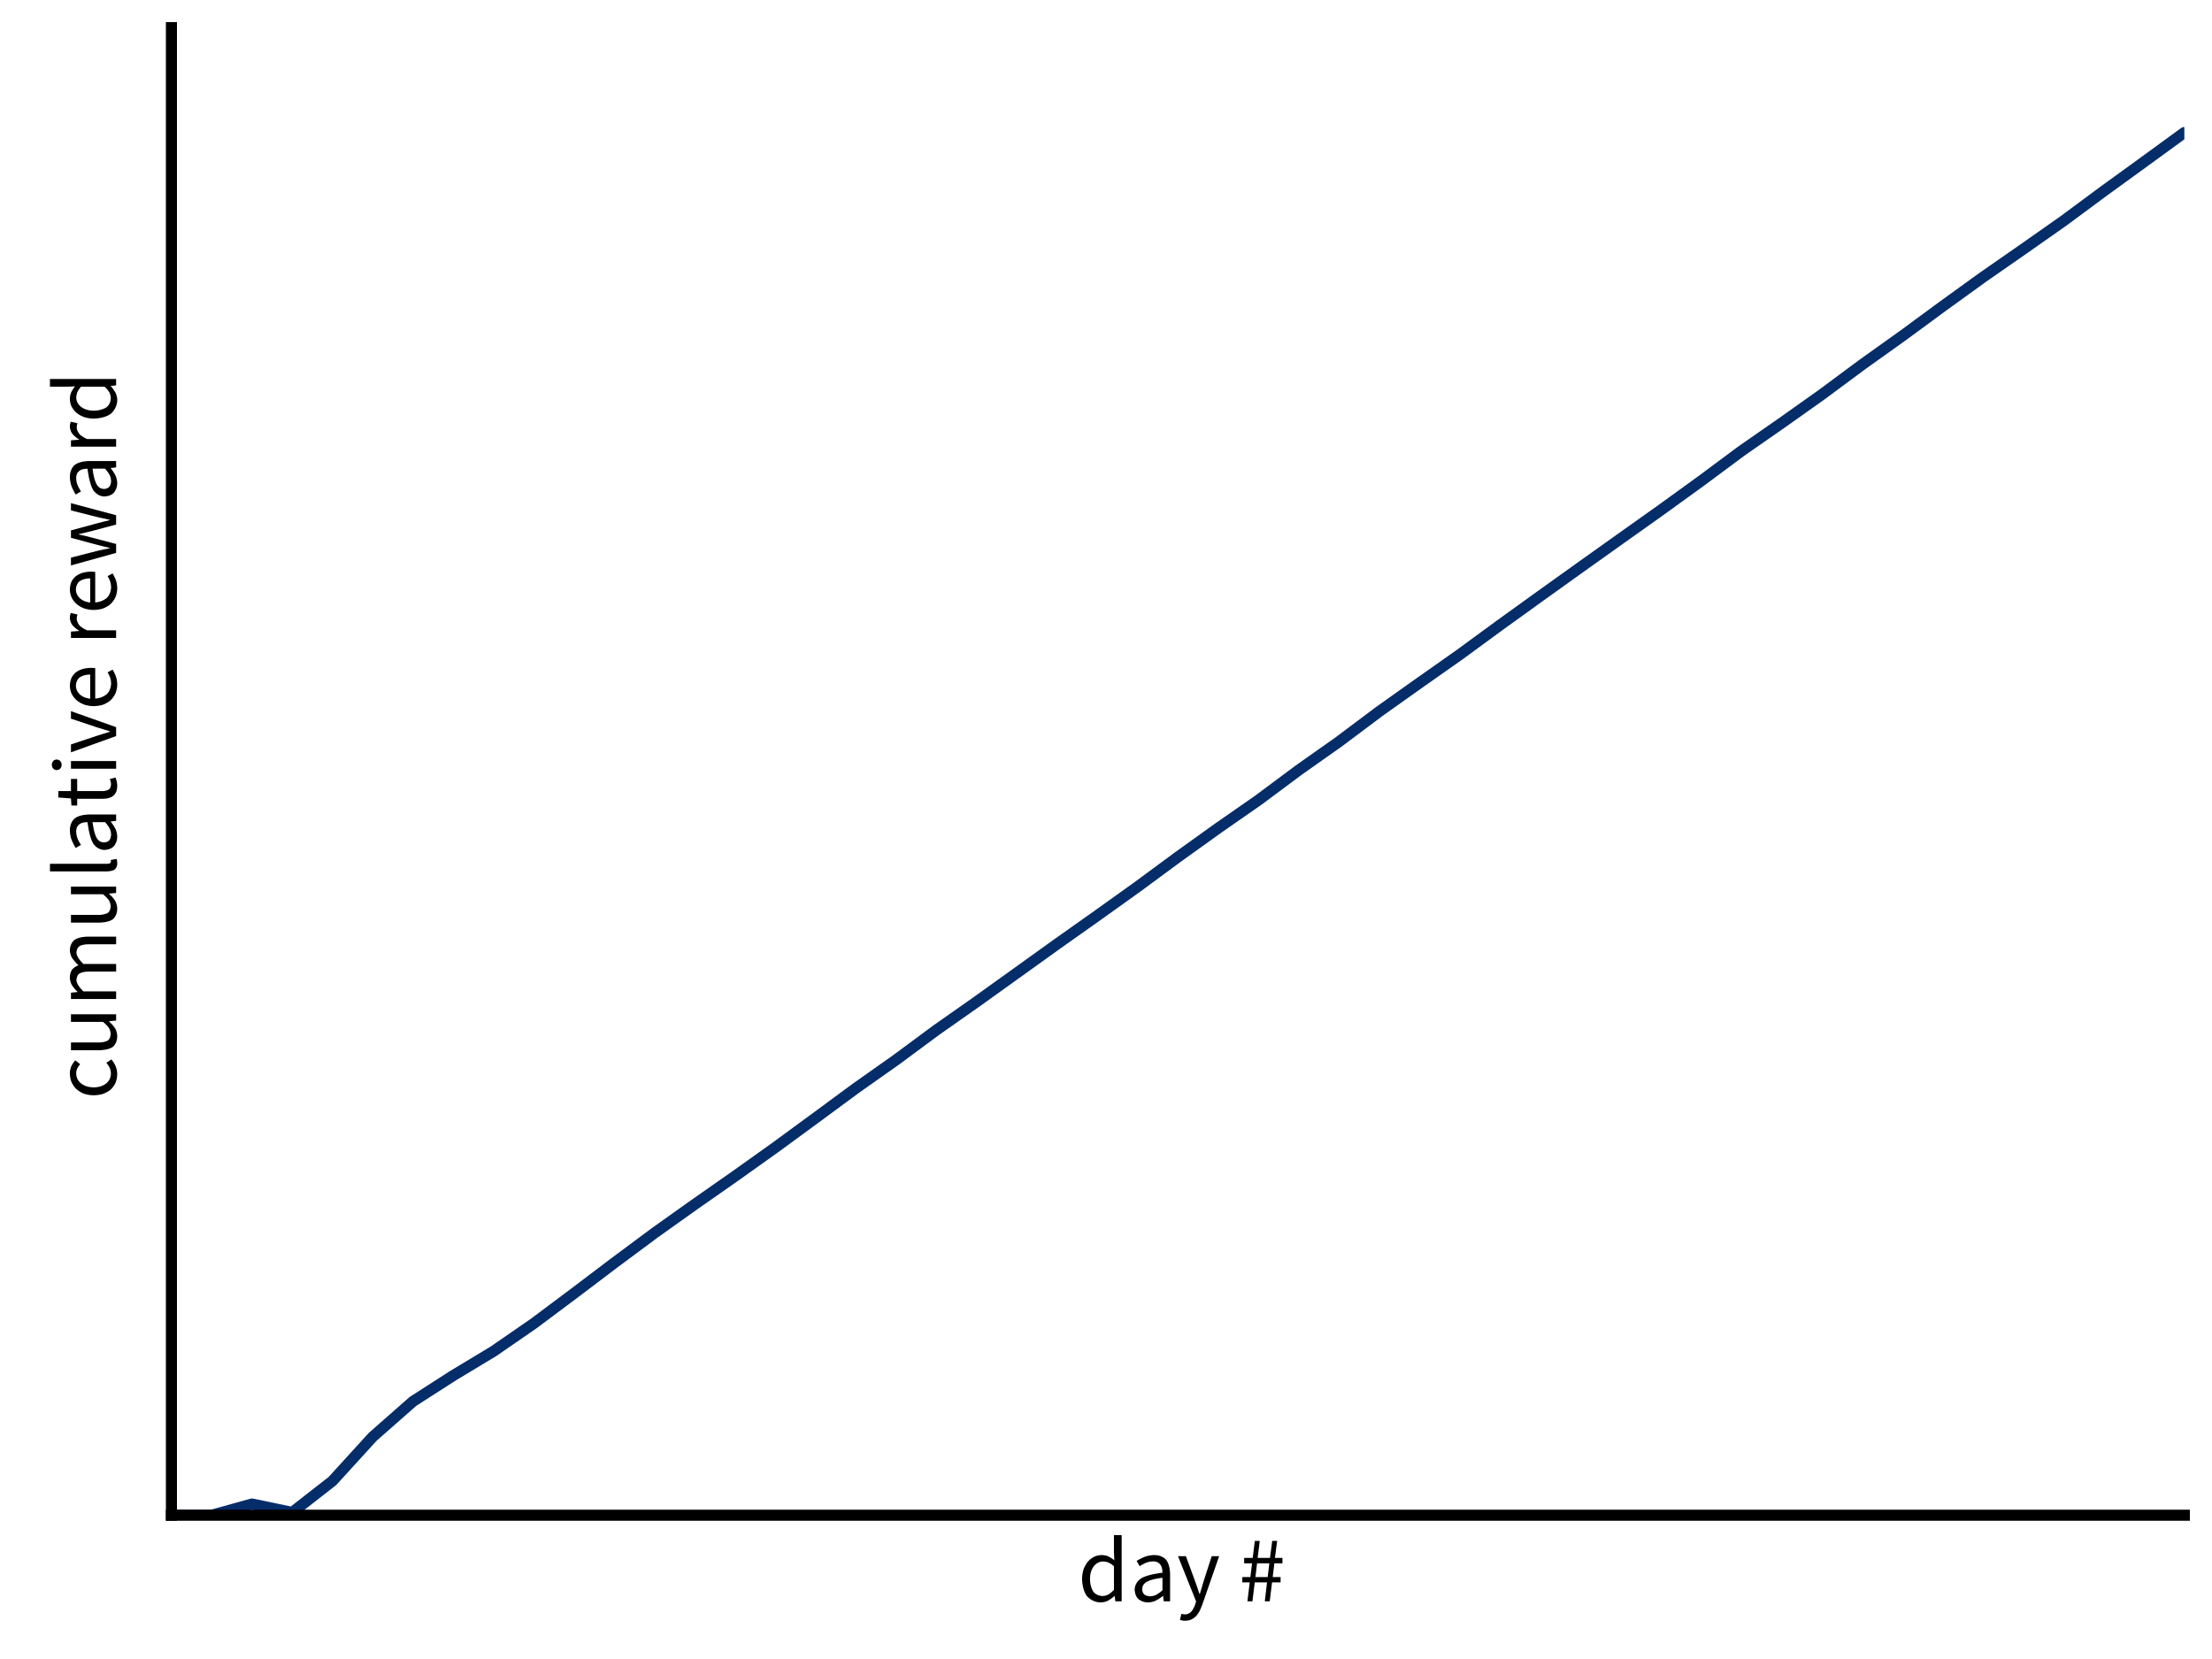
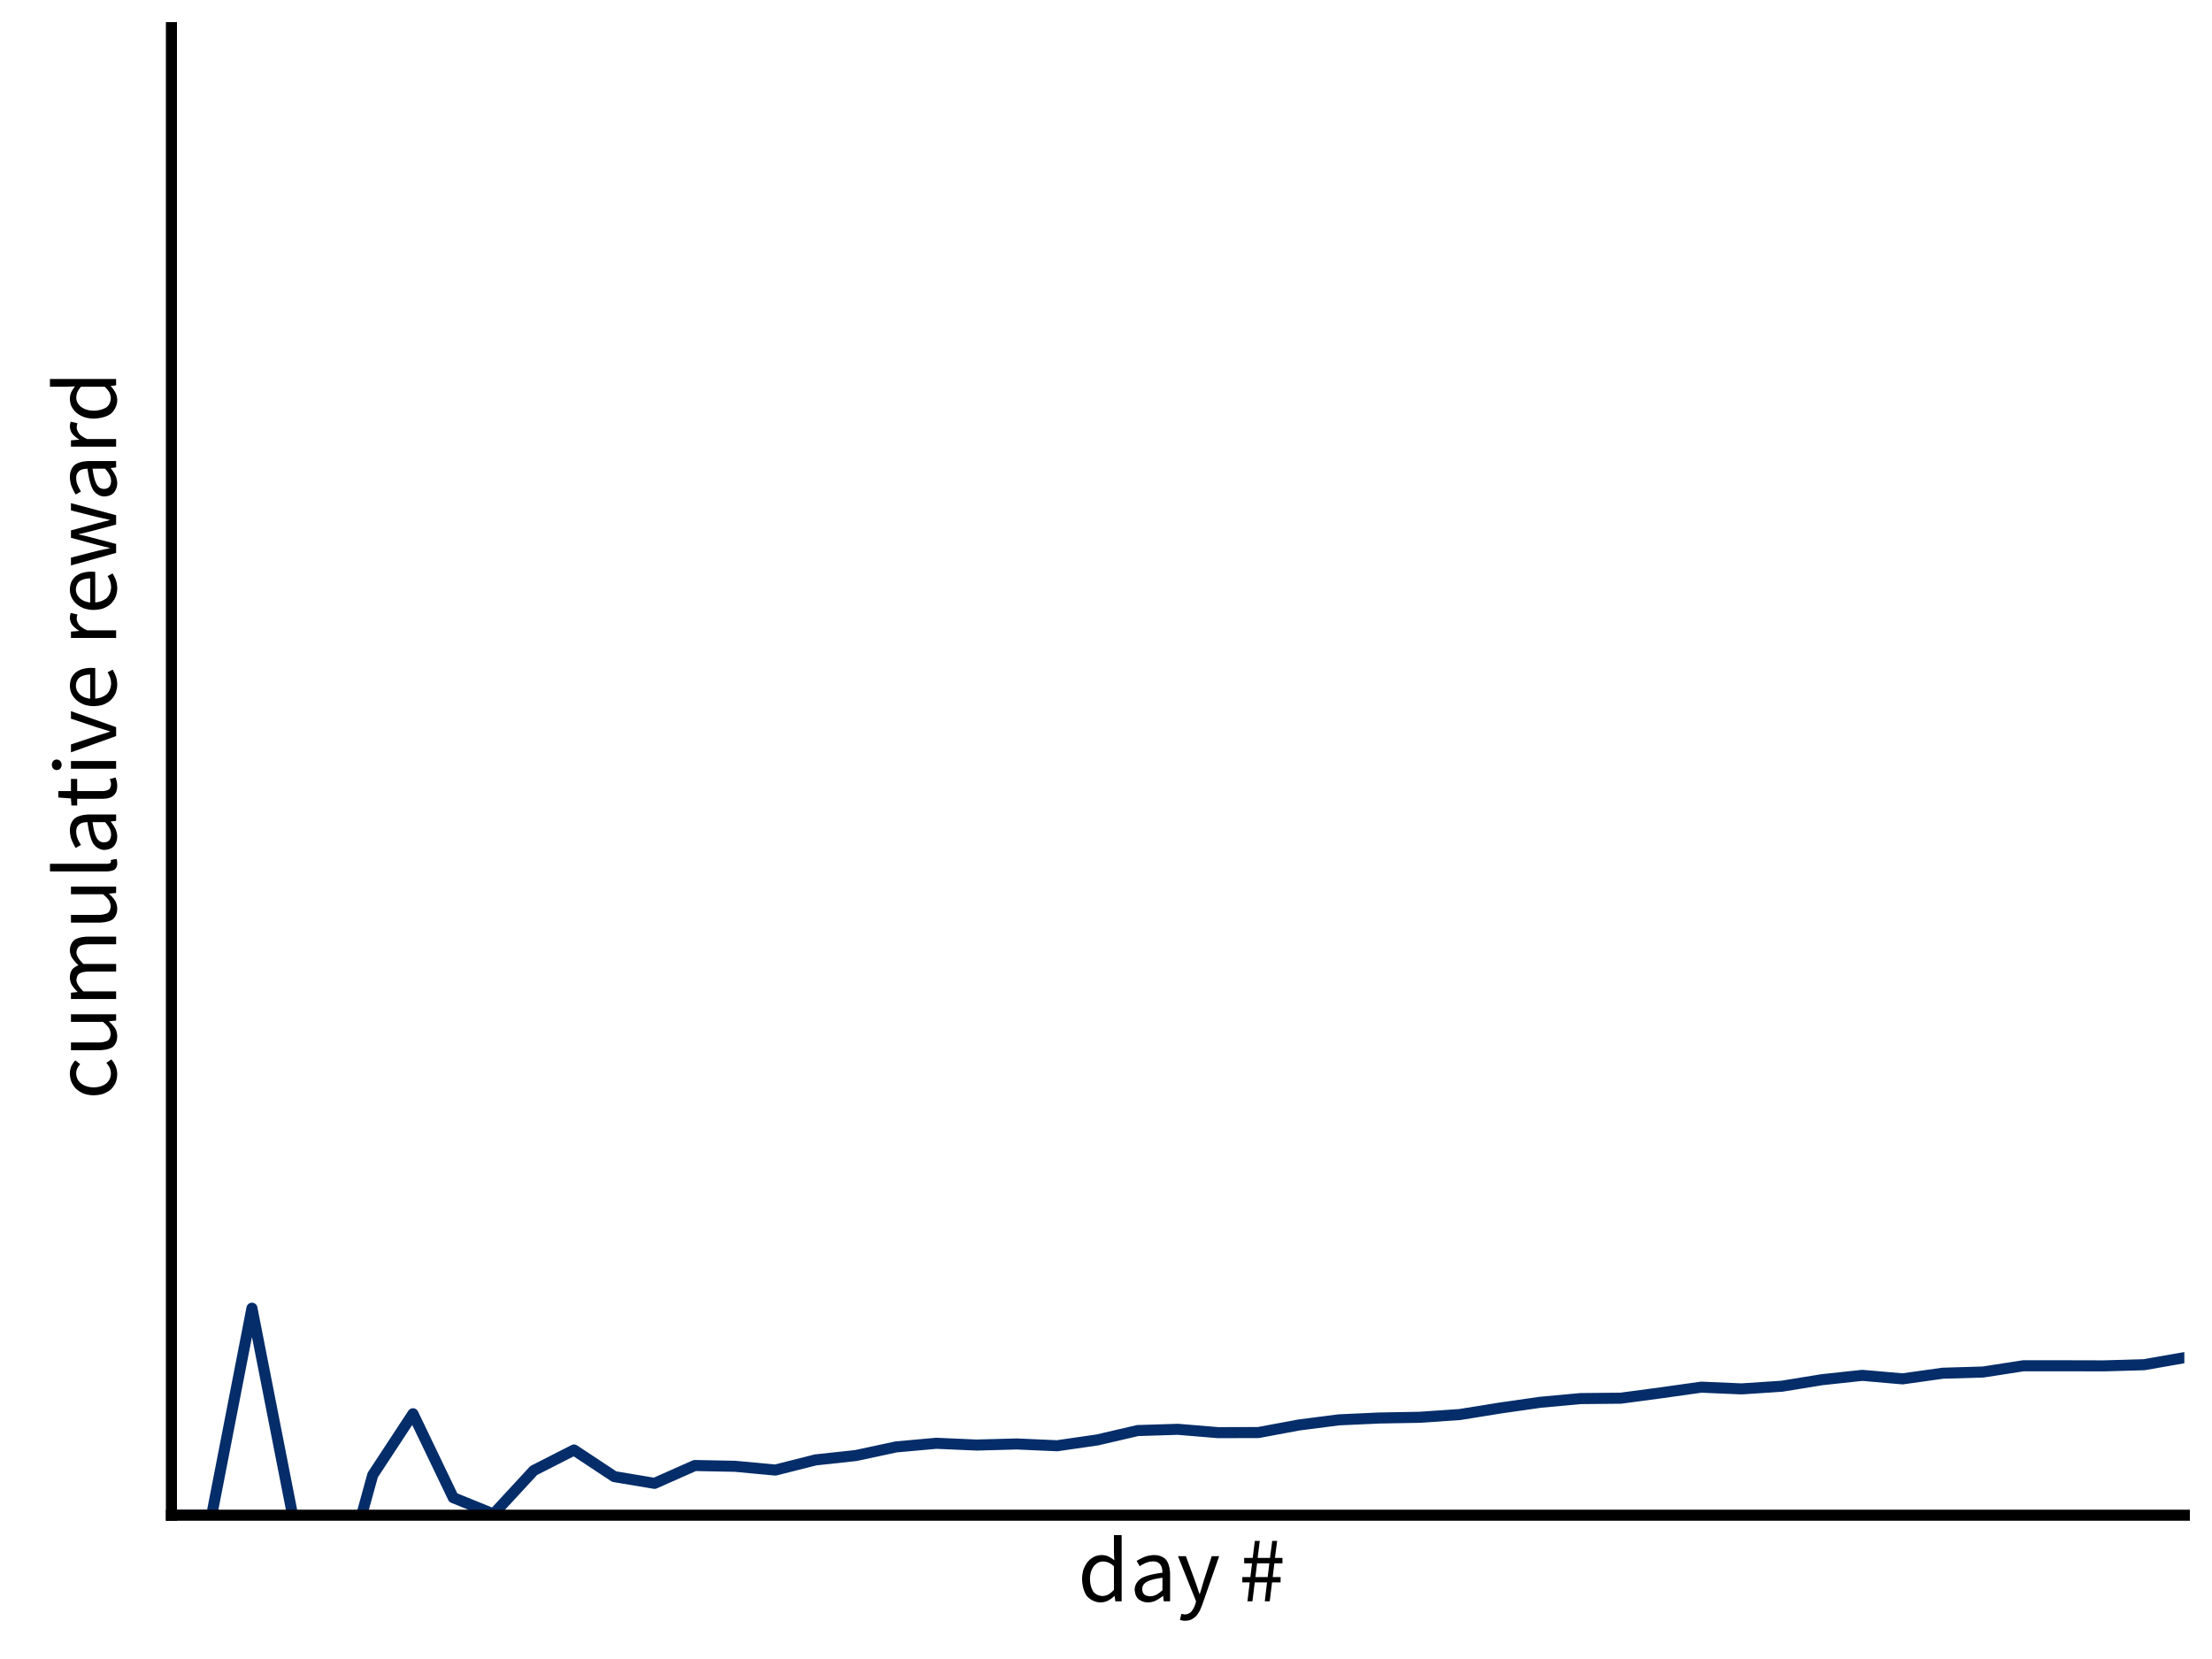
<svg xmlns="http://www.w3.org/2000/svg" height="600" stroke-opacity="1" viewBox="0.0 0.0 800.0 600.0" font-size="1" width="800" stroke="rgb(0,0,0)" version="1.1">
  <defs />
  <g stroke-linejoin="bevel" stroke-opacity="0.0" fill-opacity="0.0" stroke="rgb(0,0,0)" stroke-width="0.0" fill="rgb(0,0,0)" stroke-linecap="butt" stroke-miterlimit="10.0">
    <path d="M 0,0 v 600 h 800 v -600 Z" />
  </g>
  <g stroke-linejoin="round" stroke-opacity="1.0" fill-opacity="0.0" stroke="rgb(5,45,105)" stroke-width="4" fill="rgb(0,0,0)" stroke-linecap="round" stroke-miterlimit="10.0">
    <defs>
      <clipPath id="myClip1">
        <path d="M 62,10 v 538 h 728 v -538 Z" />
      </clipPath>
    </defs>
    <g clip-path="url(#myClip1)">
-       <path d="M 62,548 h 14.56 l 14.56,-4.052 l 14.56,3.027 l 14.56,-11.361 l 14.56,-15.977 l 14.56,-12.804 l 14.56,-9.35 l 14.56,-8.776 l 14.56,-10.048 l 14.56,-10.887 l 14.56,-11.023 l 14.56,-10.821 l 14.56,-10.369 l 14.56,-10.181 l 14.56,-10.375 l 14.56,-10.673 l 14.56,-10.735 l 14.56,-10.277 l 14.56,-10.773 l 14.56,-10.224 l 14.56,-10.45 l 14.56,-10.452 l 14.56,-10.302 l 14.56,-10.42 l 14.56,-10.739 l 14.56,-10.451 l 14.56,-10.128 l 14.56,-10.845 l 14.56,-10.276 l 14.56,-10.922 l 14.56,-10.341 l 14.56,-10.243 l 14.56,-10.668 l 14.56,-10.496 l 14.56,-10.423 l 14.56,-10.373 l 14.56,-10.342 l 14.56,-10.538 l 14.56,-10.817 l 14.56,-10.127 l 14.56,-10.327 l 14.56,-10.801 l 14.56,-10.393 l 14.56,-10.702 l 14.56,-10.524 l 14.56,-10.122 l 14.56,-10.229 l 14.56,-10.78 l 14.56,-10.557 l 14.56,-10.608 " />
+       <path d="M 62,548 h 14.56 l 14.56,-74.867 l 14.56,74.151 l 14.56,38.928 l 14.56,-52.737 l 14.56,-22.167 l 14.56,30.338 l 14.56,5.921 l 14.56,-15.746 l 14.56,-7.411 l 14.56,9.629 l 14.56,2.44 l 14.56,-6.456 l 14.56,0.282 l 14.56,1.365 l 14.56,-3.676 l 14.56,-1.577 l 14.56,-3.121 l 14.56,-1.312 l 14.56,0.639 l 14.56,-0.392 l 14.56,0.645 l 14.56,-2.106 l 14.56,-3.387 l 14.56,-0.453 l 14.56,1.208 l 14.56,-0.043 l 14.56,-2.715 l 14.56,-1.876 l 14.56,-0.66 l 14.56,-0.261 l 14.56,-0.99 l 14.56,-2.35 l 14.56,-2.087 l 14.56,-1.338 l 14.56,-0.142 l 14.56,-1.942 l 14.56,-2.047 l 14.56,0.622 l 14.56,-0.96 l 14.56,-2.367 l 14.56,-1.566 l 14.56,1.266 l 14.56,-2.04 l 14.56,-0.431 l 14.56,-2.259 l 14.56,-0.003 l 14.56,0.037 l 14.56,-0.422 l 14.56,-2.548 " />
    </g>
  </g>
  <g stroke-linejoin="bevel" stroke-opacity="0.0" fill-opacity="1.0" stroke="rgb(0,0,0)" stroke-width="0.0" fill="rgb(0,0,0)" stroke-linecap="butt" stroke-miterlimit="10.0">
    <path d="M 42,397.672 ZM 33.865,396.126 c -2.05,0 -3.647,-0.639 -3.647 -0.639c -1.597,-0.639 -2.706,-1.714 -2.706 -1.714c -1.109,-1.076 -1.681,-2.504 -1.681 -2.504c -0.571,-1.429 -0.571,-3.008 -0.571 -3.008c -0,-1.613 0.588,-2.773 0.588 -2.773c 0.588,-1.16 1.361,-2 1.361 -2l 1.782,1.378 c -0.639,0.74 -1.042,1.529 -1.042 1.529c -0.403,0.79 -0.403,1.765 -0.403 1.765c 0,1.109 0.454,2.05 0.454 2.05c 0.454,0.941 1.294,1.613 1.294 1.613c 0.84,0.672 2,1.059 2 1.059c 1.16,0.387 2.571,0.387 2.571 0.387c 1.412,-0 2.555,-0.37 2.555 -0.37c 1.143,-0.37 1.966,-1.025 1.966 -1.025c 0.824,-0.655 1.277,-1.597 1.277 -1.597c 0.454,-0.941 0.454,-2.05 0.454 -2.05c -0,-1.177 -0.487,-2.135 -0.487 -2.135c -0.487,-0.958 -1.16,-1.698 -1.16 -1.698l 1.815,-1.244 c 0.975,1.109 1.546,2.471 1.546 2.471c 0.571,1.361 0.571,2.84 0.571 2.84c 0,1.613 -0.571,3.025 -0.571 3.025c -0.571,1.412 -1.664,2.437 -1.664 2.437c -1.092,1.025 -2.689,1.613 -2.689 1.613c -1.597,0.588 -3.613,0.588 -3.613 0.588ZM 42,382.344 ZM 25.664,379.824 l -0,-2.79 l 9.983,-0 c 2.319,-0 3.345,-0.723 3.345 -0.723c 1.025,-0.723 1.025,-2.336 1.025 -2.336c -0,-1.277 -0.655,-2.252 -0.655 -2.252c -0.655,-0.975 -2.101,-2.151 -2.101 -2.151l -11.597,0 l -0,-2.756 l 16.336,-0 l 0,2.286 l -2.555,0.235 l 0,0.101 c 1.345,1.143 2.151,2.403 2.151 2.403c 0.807,1.26 0.807,2.975 0.807 2.975c 0,2.622 -1.613,3.815 -1.613 3.815c -1.613,1.193 -4.773,1.193 -4.773 1.193l -10.353,0 ZM 42,364.059 ZM 25.664,361.303 l -0,-2.286 l 2.353,-0.235 l -0,-0.101 c -1.177,-1.076 -1.966,-2.336 -1.966 -2.336c -0.79,-1.26 -0.79,-2.74 -0.79 -2.74c -0,-1.882 0.824,-2.941 0.824 -2.941c 0.824,-1.059 2.303,-1.563 2.303 -1.563c -1.412,-1.277 -2.269,-2.571 -2.269 -2.571c -0.857,-1.294 -0.857,-2.807 -0.857 -2.807c -0,-2.521 1.613,-3.748 1.613 -3.748c 1.613,-1.227 4.773,-1.227 4.773 -1.227l 10.353,-0 l 0,2.756 l -9.983,0 c -2.319,0 -3.345,0.74 -3.345 0.74c -1.025,0.74 -1.025,2.286 -1.025 2.286c 0,1.849 2.521,4.101 2.521 4.101l 11.832,-0 l 0,2.756 l -9.983,0 c -2.319,0 -3.345,0.74 -3.345 0.74c -1.025,0.74 -1.025,2.319 -1.025 2.319c 0,1.849 2.521,4.101 2.521 4.101l 11.832,-0 l 0,2.756 l -16.336,0 ZM 42,336.193 ZM 25.664,333.672 l -0,-2.79 l 9.983,-0 c 2.319,-0 3.345,-0.723 3.345 -0.723c 1.025,-0.723 1.025,-2.336 1.025 -2.336c -0,-1.277 -0.655,-2.252 -0.655 -2.252c -0.655,-0.975 -2.101,-2.151 -2.101 -2.151l -11.597,0 l -0,-2.756 l 16.336,-0 l 0,2.286 l -2.555,0.235 l 0,0.101 c 1.345,1.143 2.151,2.403 2.151 2.403c 0.807,1.26 0.807,2.975 0.807 2.975c 0,2.622 -1.613,3.815 -1.613 3.815c -1.613,1.193 -4.773,1.193 -4.773 1.193l -10.353,0 ZM 42,317.908 ZM 18.067,315.151 l -0,-2.756 l 20.84,-0 c 0.672,-0 0.941,-0.235 0.941 -0.235c 0.269,-0.235 0.269,-0.538 0.269 -0.538l -0,-0.252 c 0,0 -0.067,-0.353 -0.067 -0.353l 2.084,-0.37 c 0.135,0.269 0.202,0.639 0.202 0.639c 0.067,0.37 0.067,0.941 0.067 0.941c 0,1.58 -0.941,2.252 -0.941 2.252c -0.941,0.672 -2.756,0.672 -2.756 0.672l -20.639,0 ZM 42,309.336 ZM 37.765,307.387 c -2.689,0 -4.118,-2.403 -4.118 -2.403c -1.429,-2.403 -2,-7.647 -2 -7.647c -0.773,0 -1.513,0.151 -1.513 0.151c -0.74,0.151 -1.311,0.538 -1.311 0.538c -0.571,0.387 -0.924,1.025 -0.924 1.025c -0.353,0.639 -0.353,1.647 -0.353 1.647c 0,1.445 0.538,2.672 0.538 2.672c 0.538,1.227 1.21,2.202 1.21 2.202l -1.916,1.109 c -0.74,-1.143 -1.429,-2.79 -1.429 -2.79c -0.689,-1.647 -0.689,-3.63 -0.689 -3.63c -0,-2.992 1.832,-4.336 1.832 -4.336c 1.832,-1.345 4.891,-1.345 4.891 -1.345l 10.017,-0 l 0,2.286 l -1.95,0.235 l 0,0.067 c 0.975,1.177 1.664,2.538 1.664 2.538c 0.689,1.361 0.689,2.874 0.689 2.874c 0,2.084 -1.21,3.445 -1.21 3.445c -1.21,1.361 -3.429,1.361 -3.429 1.361ZM 37.765,307.387 ZM 37.563,304.664 c 1.412,-0 2.017,-0.824 2.017 -0.824c 0.605,-0.824 0.605,-2.034 0.605 -2.034c -0,-1.177 -0.555,-2.235 -0.555 -2.235c -0.555,-1.059 -1.63,-2.235 -1.63 -2.235l -4.538,0 c 0.269,2.05 0.639,3.462 0.639 3.462c 0.37,1.412 0.874,2.269 0.874 2.269c 0.504,0.857 1.16,1.227 1.16 1.227c 0.655,0.37 1.429,0.37 1.429 0.37ZM 42,292.126 ZM 27.916,288.899 l 0,2.42 l -2.084,0 l -0.168,-2.555 l -4.571,-0.336 l -0,-2.319 l 4.571,-0 l -0,-4.403 l 2.252,-0 l 0,4.403 l 9.076,-0 c 1.513,-0 2.336,-0.555 2.336 -0.555c 0.824,-0.555 0.824,-1.966 0.824 -1.966c -0,-0.437 -0.135,-0.941 -0.135 -0.941c -0.135,-0.504 -0.302,-0.908 -0.302 -0.908l 2.084,-0.538 c 0.235,0.672 0.42,1.462 0.42 1.462c 0.185,0.79 0.185,1.563 0.185 1.563c 0,1.311 -0.403,2.202 -0.403 2.202c -0.403,0.891 -1.109,1.445 -1.109 1.445c -0.706,0.555 -1.714,0.79 -1.714 0.79c -1.008,0.235 -2.219,0.235 -2.219 0.235l -9.042,0 ZM 42,280.765 ZM 22.302,276.597 c 0,0.807 -0.504,1.361 -0.504 1.361c -0.504,0.555 -1.277,0.555 -1.277 0.555c -0.807,0 -1.294,-0.555 -1.294 -0.555c -0.487,-0.555 -0.487,-1.361 -0.487 -1.361c -0,-0.807 0.487,-1.361 0.487 -1.361c 0.487,-0.555 1.294,-0.555 1.294 -0.555c 0.773,-0 1.277,0.555 1.277 0.555c 0.504,0.555 0.504,1.361 0.504 1.361ZM 22.302,276.597 ZM 25.664,278.008 l -0,-2.756 l 16.336,-0 l 0,2.756 l -16.336,0 ZM 42,272.496 ZM 25.664,272.092 l -0,-2.857 l 9.277,-3.092 c 1.21,-0.37 2.42,-0.756 2.42 -0.756c 1.21,-0.387 2.387,-0.756 2.387 -0.756l -0,-0.135 c -1.177,-0.37 -2.387,-0.74 -2.387 -0.74l -2.42,-0.74 l -9.277,-3.092 l -0,-2.723 l 16.336,5.782 l 0,3.227 ZM 42,256.933 ZM 33.865,255.387 c -2.017,0 -3.613,-0.622 -3.613 -0.622c -1.597,-0.622 -2.706,-1.647 -2.706 -1.647c -1.109,-1.025 -1.698,-2.336 -1.698 -2.336c -0.588,-1.311 -0.588,-2.723 -0.588 -2.723c -0,-1.546 0.538,-2.773 0.538 -2.773c 0.538,-1.227 1.546,-2.05 1.546 -2.05c 1.008,-0.824 2.42,-1.26 2.42 -1.26c 1.412,-0.437 3.16,-0.437 3.16 -0.437c 0.908,-0 1.513,0.101 1.513 0.101l 0,11.025 c 2.655,-0.168 4.202,-1.63 4.202 -1.63c 1.546,-1.462 1.546,-3.815 1.546 -3.815c -0,-1.177 -0.353,-2.168 -0.353 -2.168c -0.353,-0.992 -0.924,-1.899 -0.924 -1.899l 1.815,-0.975 c 0.672,1.076 1.177,2.387 1.177 2.387c 0.504,1.311 0.504,2.992 0.504 2.992c 0,1.647 -0.588,3.076 -0.588 3.076c -0.588,1.429 -1.681,2.487 -1.681 2.487c -1.092,1.059 -2.672,1.664 -2.672 1.664c -1.58,0.605 -3.597,0.605 -3.597 0.605ZM 33.865,255.387 ZM 32.622,243.958 c -2.521,0 -3.849,1.059 -3.849 1.059c -1.328,1.059 -1.328,2.975 -1.328 2.975c 0,0.874 0.353,1.664 0.353 1.664c 0.353,0.79 1.008,1.429 1.008 1.429c 0.655,0.639 1.613,1.059 1.613 1.059c 0.958,0.42 2.202,0.555 2.202 0.555l -0,-8.739 ZM 42,233.471 ZM 25.664,230.714 l -0,-2.286 l 2.958,-0.235 l -0,-0.101 c -1.546,-0.84 -2.454,-2.034 -2.454 -2.034c -0.908,-1.193 -0.908,-2.605 -0.908 -2.605c -0,-0.975 0.336,-1.748 0.336 -1.748l 2.42,0.538 c -0.135,0.403 -0.202,0.74 -0.202 0.74c -0.067,0.336 -0.067,0.84 -0.067 0.84c 0,1.042 0.84,2.168 0.84 2.168c 0.84,1.126 2.924,1.966 2.924 1.966l 10.487,-0 l 0,2.756 l -16.336,0 ZM 42,222.143 ZM 33.865,220.597 c -2.017,0 -3.613,-0.622 -3.613 -0.622c -1.597,-0.622 -2.706,-1.647 -2.706 -1.647c -1.109,-1.025 -1.698,-2.336 -1.698 -2.336c -0.588,-1.311 -0.588,-2.723 -0.588 -2.723c -0,-1.546 0.538,-2.773 0.538 -2.773c 0.538,-1.227 1.546,-2.05 1.546 -2.05c 1.008,-0.824 2.42,-1.26 2.42 -1.26c 1.412,-0.437 3.16,-0.437 3.16 -0.437c 0.908,-0 1.513,0.101 1.513 0.101l 0,11.025 c 2.655,-0.168 4.202,-1.63 4.202 -1.63c 1.546,-1.462 1.546,-3.815 1.546 -3.815c -0,-1.177 -0.353,-2.168 -0.353 -2.168c -0.353,-0.992 -0.924,-1.899 -0.924 -1.899l 1.815,-0.975 c 0.672,1.076 1.177,2.387 1.177 2.387c 0.504,1.311 0.504,2.992 0.504 2.992c 0,1.647 -0.588,3.076 -0.588 3.076c -0.588,1.429 -1.681,2.487 -1.681 2.487c -1.092,1.059 -2.672,1.664 -2.672 1.664c -1.58,0.605 -3.597,0.605 -3.597 0.605ZM 33.865,220.597 ZM 32.622,209.168 c -2.521,0 -3.849,1.059 -3.849 1.059c -1.328,1.059 -1.328,2.975 -1.328 2.975c 0,0.874 0.353,1.664 0.353 1.664c 0.353,0.79 1.008,1.429 1.008 1.429c 0.655,0.639 1.613,1.059 1.613 1.059c 0.958,0.42 2.202,0.555 2.202 0.555l -0,-8.739 ZM 42,205.303 ZM 25.664,204.496 l -0,-2.824 l 9.445,-2.42 c 1.177,-0.269 2.286,-0.504 2.286 -0.504c 1.109,-0.235 2.252,-0.471 2.252 -0.471l -0,-0.135 c -1.143,-0.269 -2.269,-0.538 -2.269 -0.538c -1.126,-0.269 -2.269,-0.571 -2.269 -0.571l -9.445,-2.521 l -0,-2.689 l 9.445,-2.555 c 1.177,-0.302 2.286,-0.588 2.286 -0.588c 1.109,-0.286 2.252,-0.555 2.252 -0.555l -0,-0.135 c -1.143,-0.269 -2.252,-0.504 -2.252 -0.504c -1.109,-0.235 -2.286,-0.504 -2.286 -0.504l -9.445,-2.387 l -0,-2.622 l 16.336,4.37 l 0,3.361 l -8.773,2.353 c -1.177,0.302 -2.319,0.555 -2.319 0.555c -1.143,0.252 -2.387,0.555 -2.387 0.555l 0,0.135 c 1.244,0.269 2.403,0.538 2.403 0.538c 1.16,0.269 2.336,0.605 2.336 0.605l 8.739,2.286 l 0,3.227 ZM 42,181.504 ZM 37.765,179.555 c -2.689,0 -4.118,-2.403 -4.118 -2.403c -1.429,-2.403 -2,-7.647 -2 -7.647c -0.773,0 -1.513,0.151 -1.513 0.151c -0.74,0.151 -1.311,0.538 -1.311 0.538c -0.571,0.387 -0.924,1.025 -0.924 1.025c -0.353,0.639 -0.353,1.647 -0.353 1.647c 0,1.445 0.538,2.672 0.538 2.672c 0.538,1.227 1.21,2.202 1.21 2.202l -1.916,1.109 c -0.74,-1.143 -1.429,-2.79 -1.429 -2.79c -0.689,-1.647 -0.689,-3.63 -0.689 -3.63c -0,-2.992 1.832,-4.336 1.832 -4.336c 1.832,-1.345 4.891,-1.345 4.891 -1.345l 10.017,-0 l 0,2.286 l -1.95,0.235 l 0,0.067 c 0.975,1.177 1.664,2.538 1.664 2.538c 0.689,1.361 0.689,2.874 0.689 2.874c 0,2.084 -1.21,3.445 -1.21 3.445c -1.21,1.361 -3.429,1.361 -3.429 1.361ZM 37.765,179.555 ZM 37.563,176.832 c 1.412,-0 2.017,-0.824 2.017 -0.824c 0.605,-0.824 0.605,-2.034 0.605 -2.034c -0,-1.177 -0.555,-2.235 -0.555 -2.235c -0.555,-1.059 -1.63,-2.235 -1.63 -2.235l -4.538,0 c 0.269,2.05 0.639,3.462 0.639 3.462c 0.37,1.412 0.874,2.269 0.874 2.269c 0.504,0.857 1.16,1.227 1.16 1.227c 0.655,0.37 1.429,0.37 1.429 0.37ZM 42,164.294 ZM 25.664,161.538 l -0,-2.286 l 2.958,-0.235 l -0,-0.101 c -1.546,-0.84 -2.454,-2.034 -2.454 -2.034c -0.908,-1.193 -0.908,-2.605 -0.908 -2.605c -0,-0.975 0.336,-1.748 0.336 -1.748l 2.42,0.538 c -0.135,0.403 -0.202,0.74 -0.202 0.74c -0.067,0.336 -0.067,0.84 -0.067 0.84c 0,1.042 0.84,2.168 0.84 2.168c 0.84,1.126 2.924,1.966 2.924 1.966l 10.487,-0 l 0,2.756 l -16.336,0 ZM 42,152.966 ZM 33.865,151.387 c -1.983,0 -3.58,-0.588 -3.58 -0.588c -1.597,-0.588 -2.706,-1.563 -2.706 -1.563c -1.109,-0.975 -1.714,-2.252 -1.714 -2.252c -0.605,-1.277 -0.605,-2.689 -0.605 -2.689c -0,-1.412 0.504,-2.454 0.504 -2.454c 0.504,-1.042 1.378,-2.118 1.378 -2.118l -2.79,0.135 l -6.286,0 l -0,-2.79 l 23.933,-0 l 0,2.286 l -1.916,0.235 l 0,0.101 c 0.941,0.975 1.63,2.235 1.63 2.235c 0.689,1.26 0.689,2.706 0.689 2.706c 0,3.092 -2.219,4.924 -2.219 4.924c -2.219,1.832 -6.319,1.832 -6.319 1.832ZM 33.865,151.387 ZM 33.832,148.529 c 2.958,-0 4.605,-1.177 4.605 -1.177c 1.647,-1.177 1.647,-3.328 1.647 -3.328c -0,-1.143 -0.555,-2.151 -0.555 -2.151c -0.555,-1.008 -1.698,-2.017 -1.698 -2.017l -8.538,0 c -0.941,1.042 -1.328,2 -1.328 2c -0.387,0.958 -0.387,1.966 -0.387 1.966c 0,0.975 0.454,1.832 0.454 1.832c 0.454,0.857 1.277,1.496 1.277 1.496c 0.824,0.639 1.966,1.008 1.966 1.008c 1.143,0.37 2.555,0.37 2.555 0.37Z" />
  </g>
  <g stroke-linejoin="miter" stroke-opacity="1.0" fill-opacity="0.0" stroke="rgb(0,0,0)" stroke-width="4" fill="rgb(0,0,0)" stroke-linecap="square" stroke-miterlimit="10.0">
    <path d="M 62,548 v -538 " />
  </g>
  <g stroke-linejoin="miter" stroke-opacity="1.0" fill-opacity="0.0" stroke="rgb(0,0,0)" stroke-width="4" fill="rgb(0,0,0)" stroke-linecap="square" stroke-miterlimit="10.0">
    <path d="M 62,548 h 728 " />
  </g>
  <g stroke-linejoin="bevel" stroke-opacity="0.0" fill-opacity="1.0" stroke="rgb(0,0,0)" stroke-width="0.0" fill="rgb(0,0,0)" stroke-linecap="butt" stroke-miterlimit="10.0">
    <path d="M 389.765,579.143 ZM 391.344,571.008 c 0,-1.983 0.588,-3.58 0.588 -3.58c 0.588,-1.597 1.563,-2.706 1.563 -2.706c 0.975,-1.109 2.252,-1.714 2.252 -1.714c 1.277,-0.605 2.689,-0.605 2.689 -0.605c 1.412,0 2.454,0.504 2.454 0.504c 1.042,0.504 2.118,1.378 2.118 1.378l -0.135,-2.79 v -6.286 h 2.79 v 23.933 h -2.286 l -0.235,-1.916 h -0.101 c -0.975,0.941 -2.235,1.63 -2.235 1.63c -1.26,0.689 -2.706,0.689 -2.706 0.689c -3.092,-0 -4.924,-2.219 -4.924 -2.219c -1.832,-2.219 -1.832,-6.319 -1.832 -6.319ZM 391.344,571.008 ZM 394.202,570.975 c 0,2.958 1.177,4.605 1.177 4.605c 1.177,1.647 3.328,1.647 3.328 1.647c 1.143,0 2.151,-0.555 2.151 -0.555c 1.008,-0.555 2.017,-1.698 2.017 -1.698v -8.538 c -1.042,-0.941 -2,-1.328 -2 -1.328c -0.958,-0.387 -1.966,-0.387 -1.966 -0.387c -0.975,-0 -1.832,0.454 -1.832 0.454c -0.857,0.454 -1.496,1.277 -1.496 1.277c -0.639,0.824 -1.008,1.966 -1.008 1.966c -0.37,1.143 -0.37,2.555 -0.37 2.555ZM 408.42,579.143 ZM 410.37,574.908 c 0,-2.689 2.403,-4.118 2.403 -4.118c 2.403,-1.429 7.647,-2 7.647 -2c 0,-0.773 -0.151,-1.513 -0.151 -1.513c -0.151,-0.74 -0.538,-1.311 -0.538 -1.311c -0.387,-0.571 -1.025,-0.924 -1.025 -0.924c -0.639,-0.353 -1.647,-0.353 -1.647 -0.353c -1.445,-0 -2.672,0.538 -2.672 0.538c -1.227,0.538 -2.202,1.21 -2.202 1.21l -1.109,-1.916 c 1.143,-0.74 2.79,-1.429 2.79 -1.429c 1.647,-0.689 3.63,-0.689 3.63 -0.689c 2.992,0 4.336,1.832 4.336 1.832c 1.345,1.832 1.345,4.891 1.345 4.891v 10.017 h -2.286 l -0.235,-1.95 h -0.067 c -1.177,0.975 -2.538,1.664 -2.538 1.664c -1.361,0.689 -2.874,0.689 -2.874 0.689c -2.084,-0 -3.445,-1.21 -3.445 -1.21c -1.361,-1.21 -1.361,-3.429 -1.361 -3.429ZM 410.37,574.908 ZM 413.092,574.706 c 0,1.412 0.824,2.017 0.824 2.017c 0.824,0.605 2.034,0.605 2.034 0.605c 1.177,0 2.235,-0.555 2.235 -0.555c 1.059,-0.555 2.235,-1.63 2.235 -1.63v -4.538 c -2.05,0.269 -3.462,0.639 -3.462 0.639c -1.412,0.37 -2.269,0.874 -2.269 0.874c -0.857,0.504 -1.227,1.16 -1.227 1.16c -0.37,0.655 -0.37,1.429 -0.37 1.429ZM 425.63,579.143 ZM 427.277,583.647 l 0.605,0.151 c 0,0 0.639,0.084 0.639 0.084c 1.412,0 2.303,-0.992 2.303 -0.992c 0.891,-0.992 1.395,-2.504 1.395 -2.504l 0.37,-1.21 l -6.555,-16.37 h 2.857 l 3.328,9.042 c 0.37,1.076 0.79,2.269 0.79 2.269c 0.42,1.193 0.79,2.336 0.79 2.336h 0.135 c 0.37,-1.109 0.706,-2.319 0.706 -2.319c 0.336,-1.21 0.672,-2.286 0.672 -2.286l 2.924,-9.042 h 2.689 l -6.151,17.681 c -0.437,1.21 -0.975,2.252 -0.975 2.252c -0.538,1.042 -1.277,1.798 -1.277 1.798c -0.74,0.756 -1.681,1.193 -1.681 1.193c -0.941,0.437 -2.185,0.437 -2.185 0.437c -0.571,-0 -1.042,-0.084 -1.042 -0.084c -0.471,-0.084 -0.874,-0.252 -0.874 -0.252l 0.538,-2.185 h 0 ZM 448.118,579.143 ZM 451.983,572.286 h -2.689 v -1.916 h 2.924 l 0.605,-4.975 h -2.857 v -1.95 h 3.092 l 0.773,-6.151 h 1.782 l -0.773,6.151 h 4.471 l 0.807,-6.151 h 1.782 l -0.807,6.151 h 2.723 v 1.95 h -2.924 l -0.605,4.975 h 2.857 v 1.916 h -3.092 l -0.84,6.857 h -1.782 l 0.807,-6.857 h -4.437 l -0.84,6.857 h -1.815 ZM 451.983,572.286 ZM 458.471,570.37 l 0.605,-4.975 h -4.437 l -0.605,4.975 h 4.437 Z" />
  </g>
</svg>
